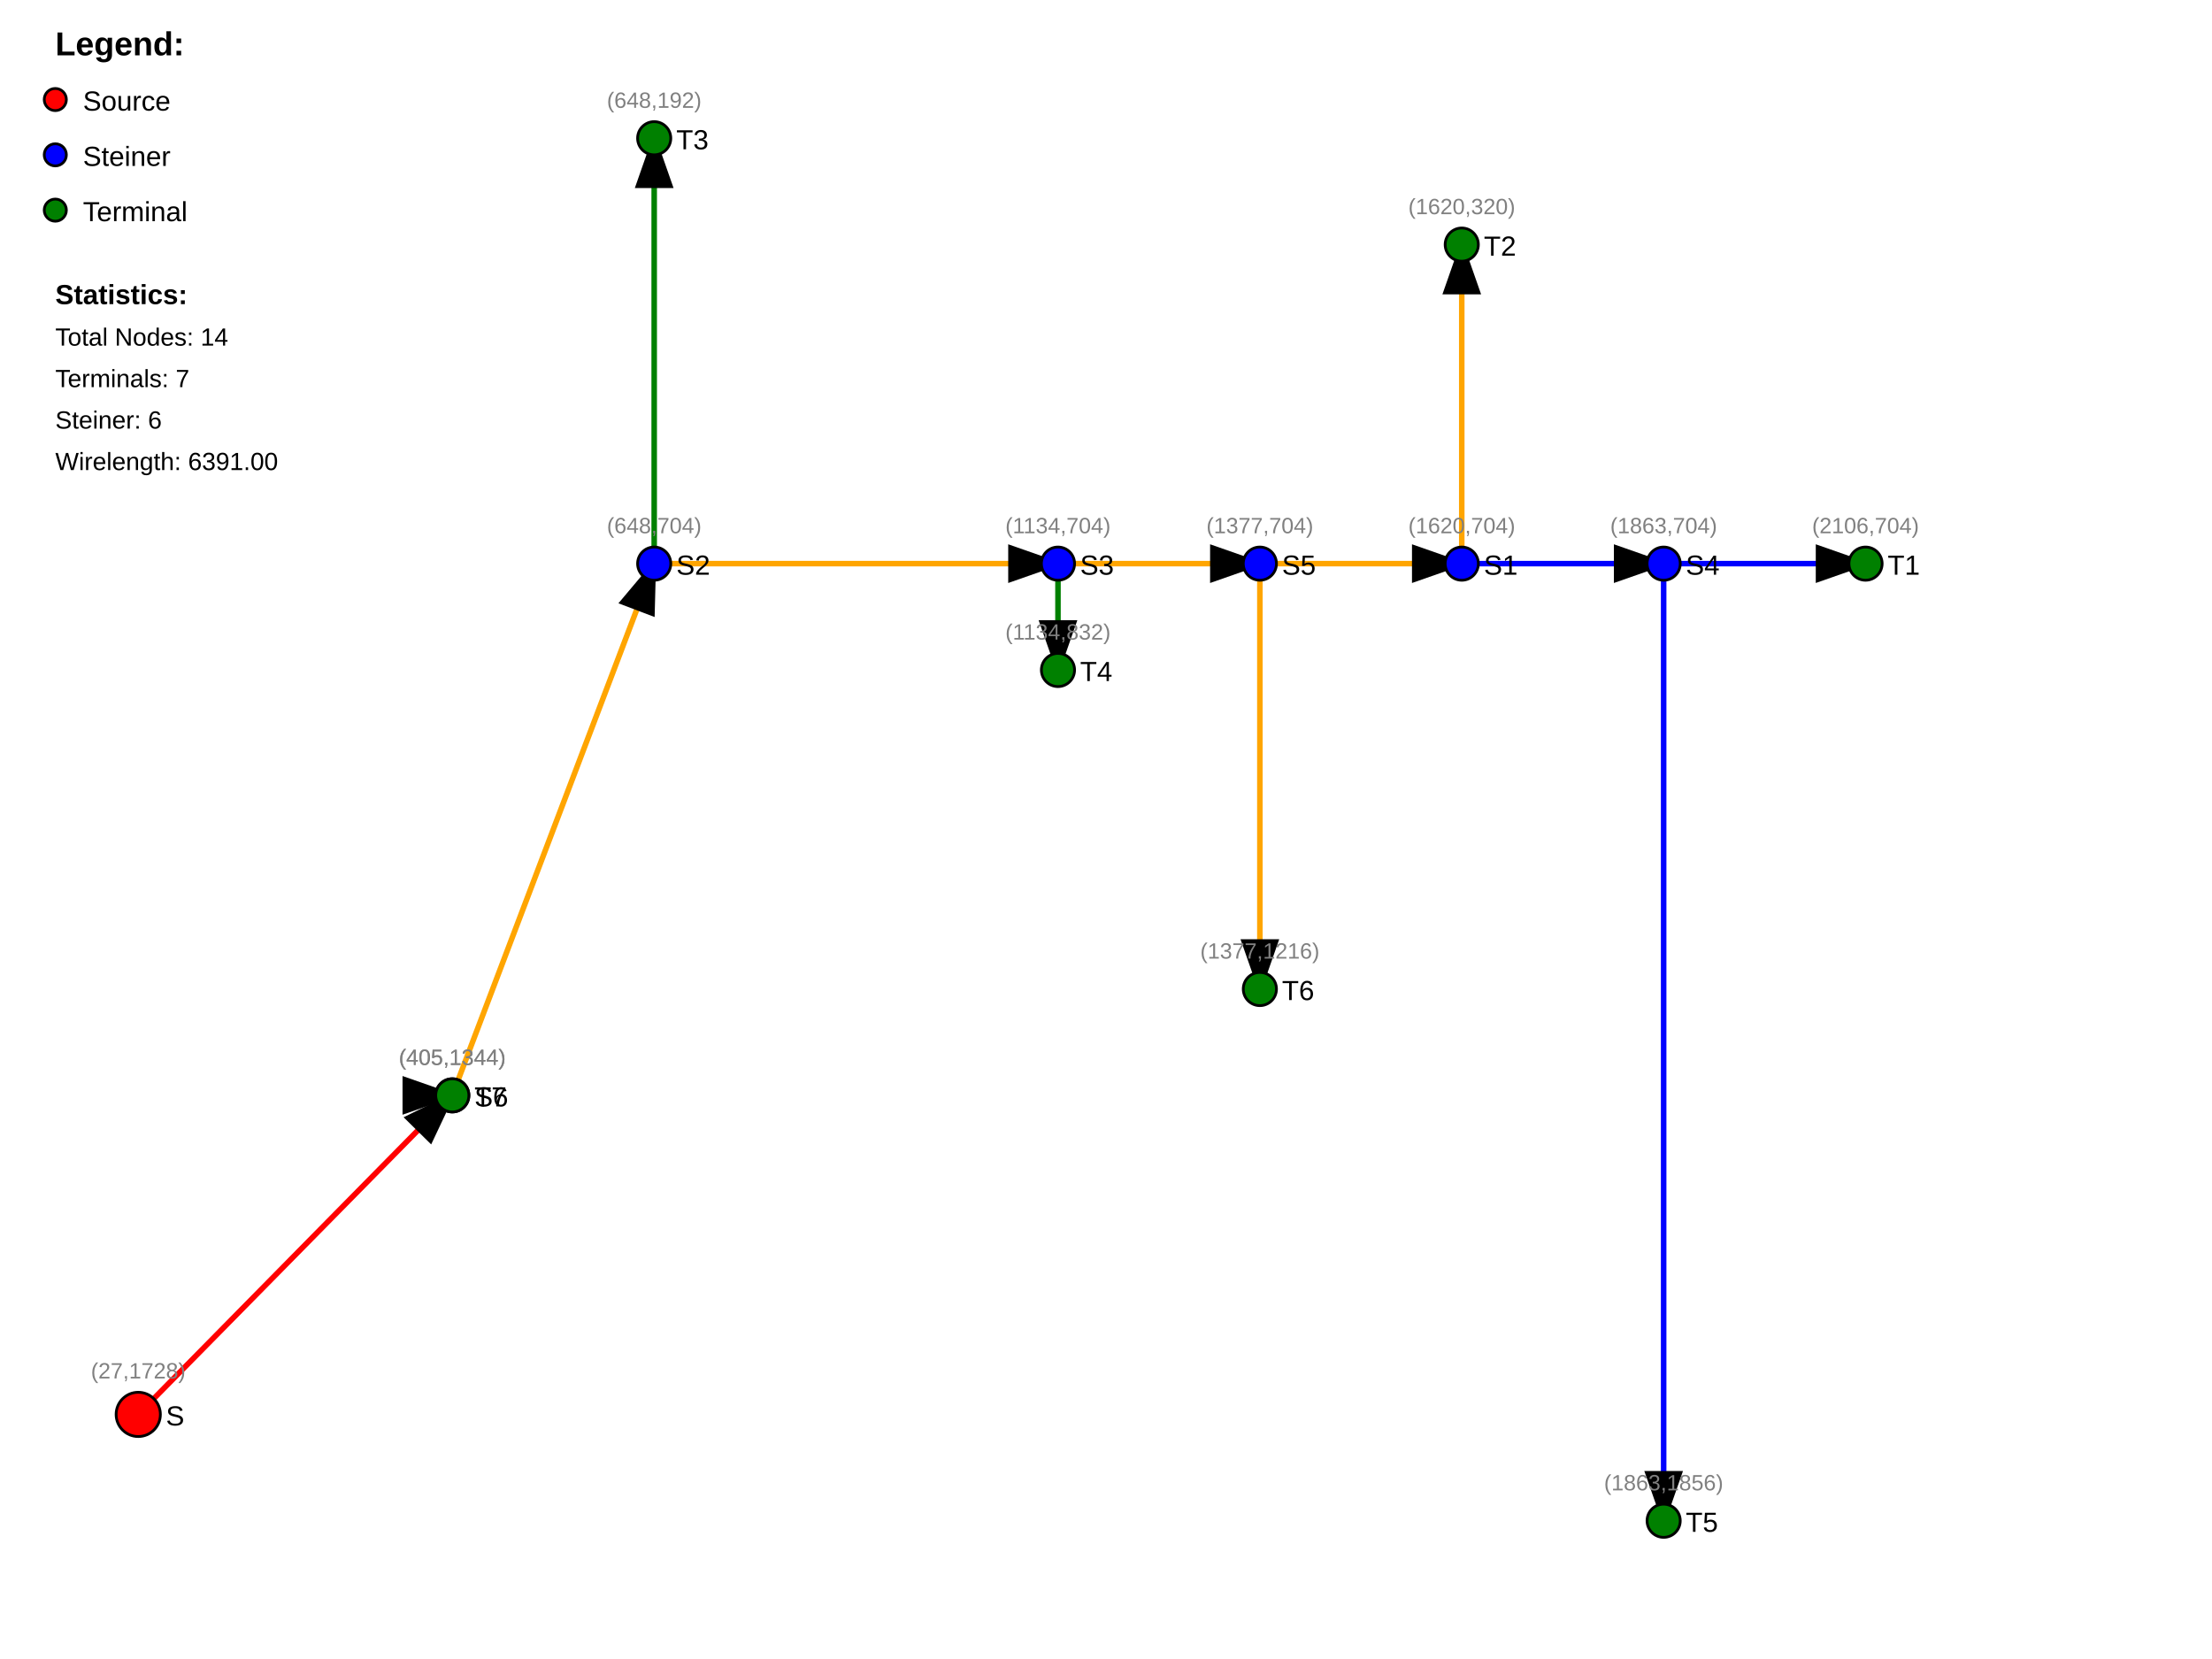
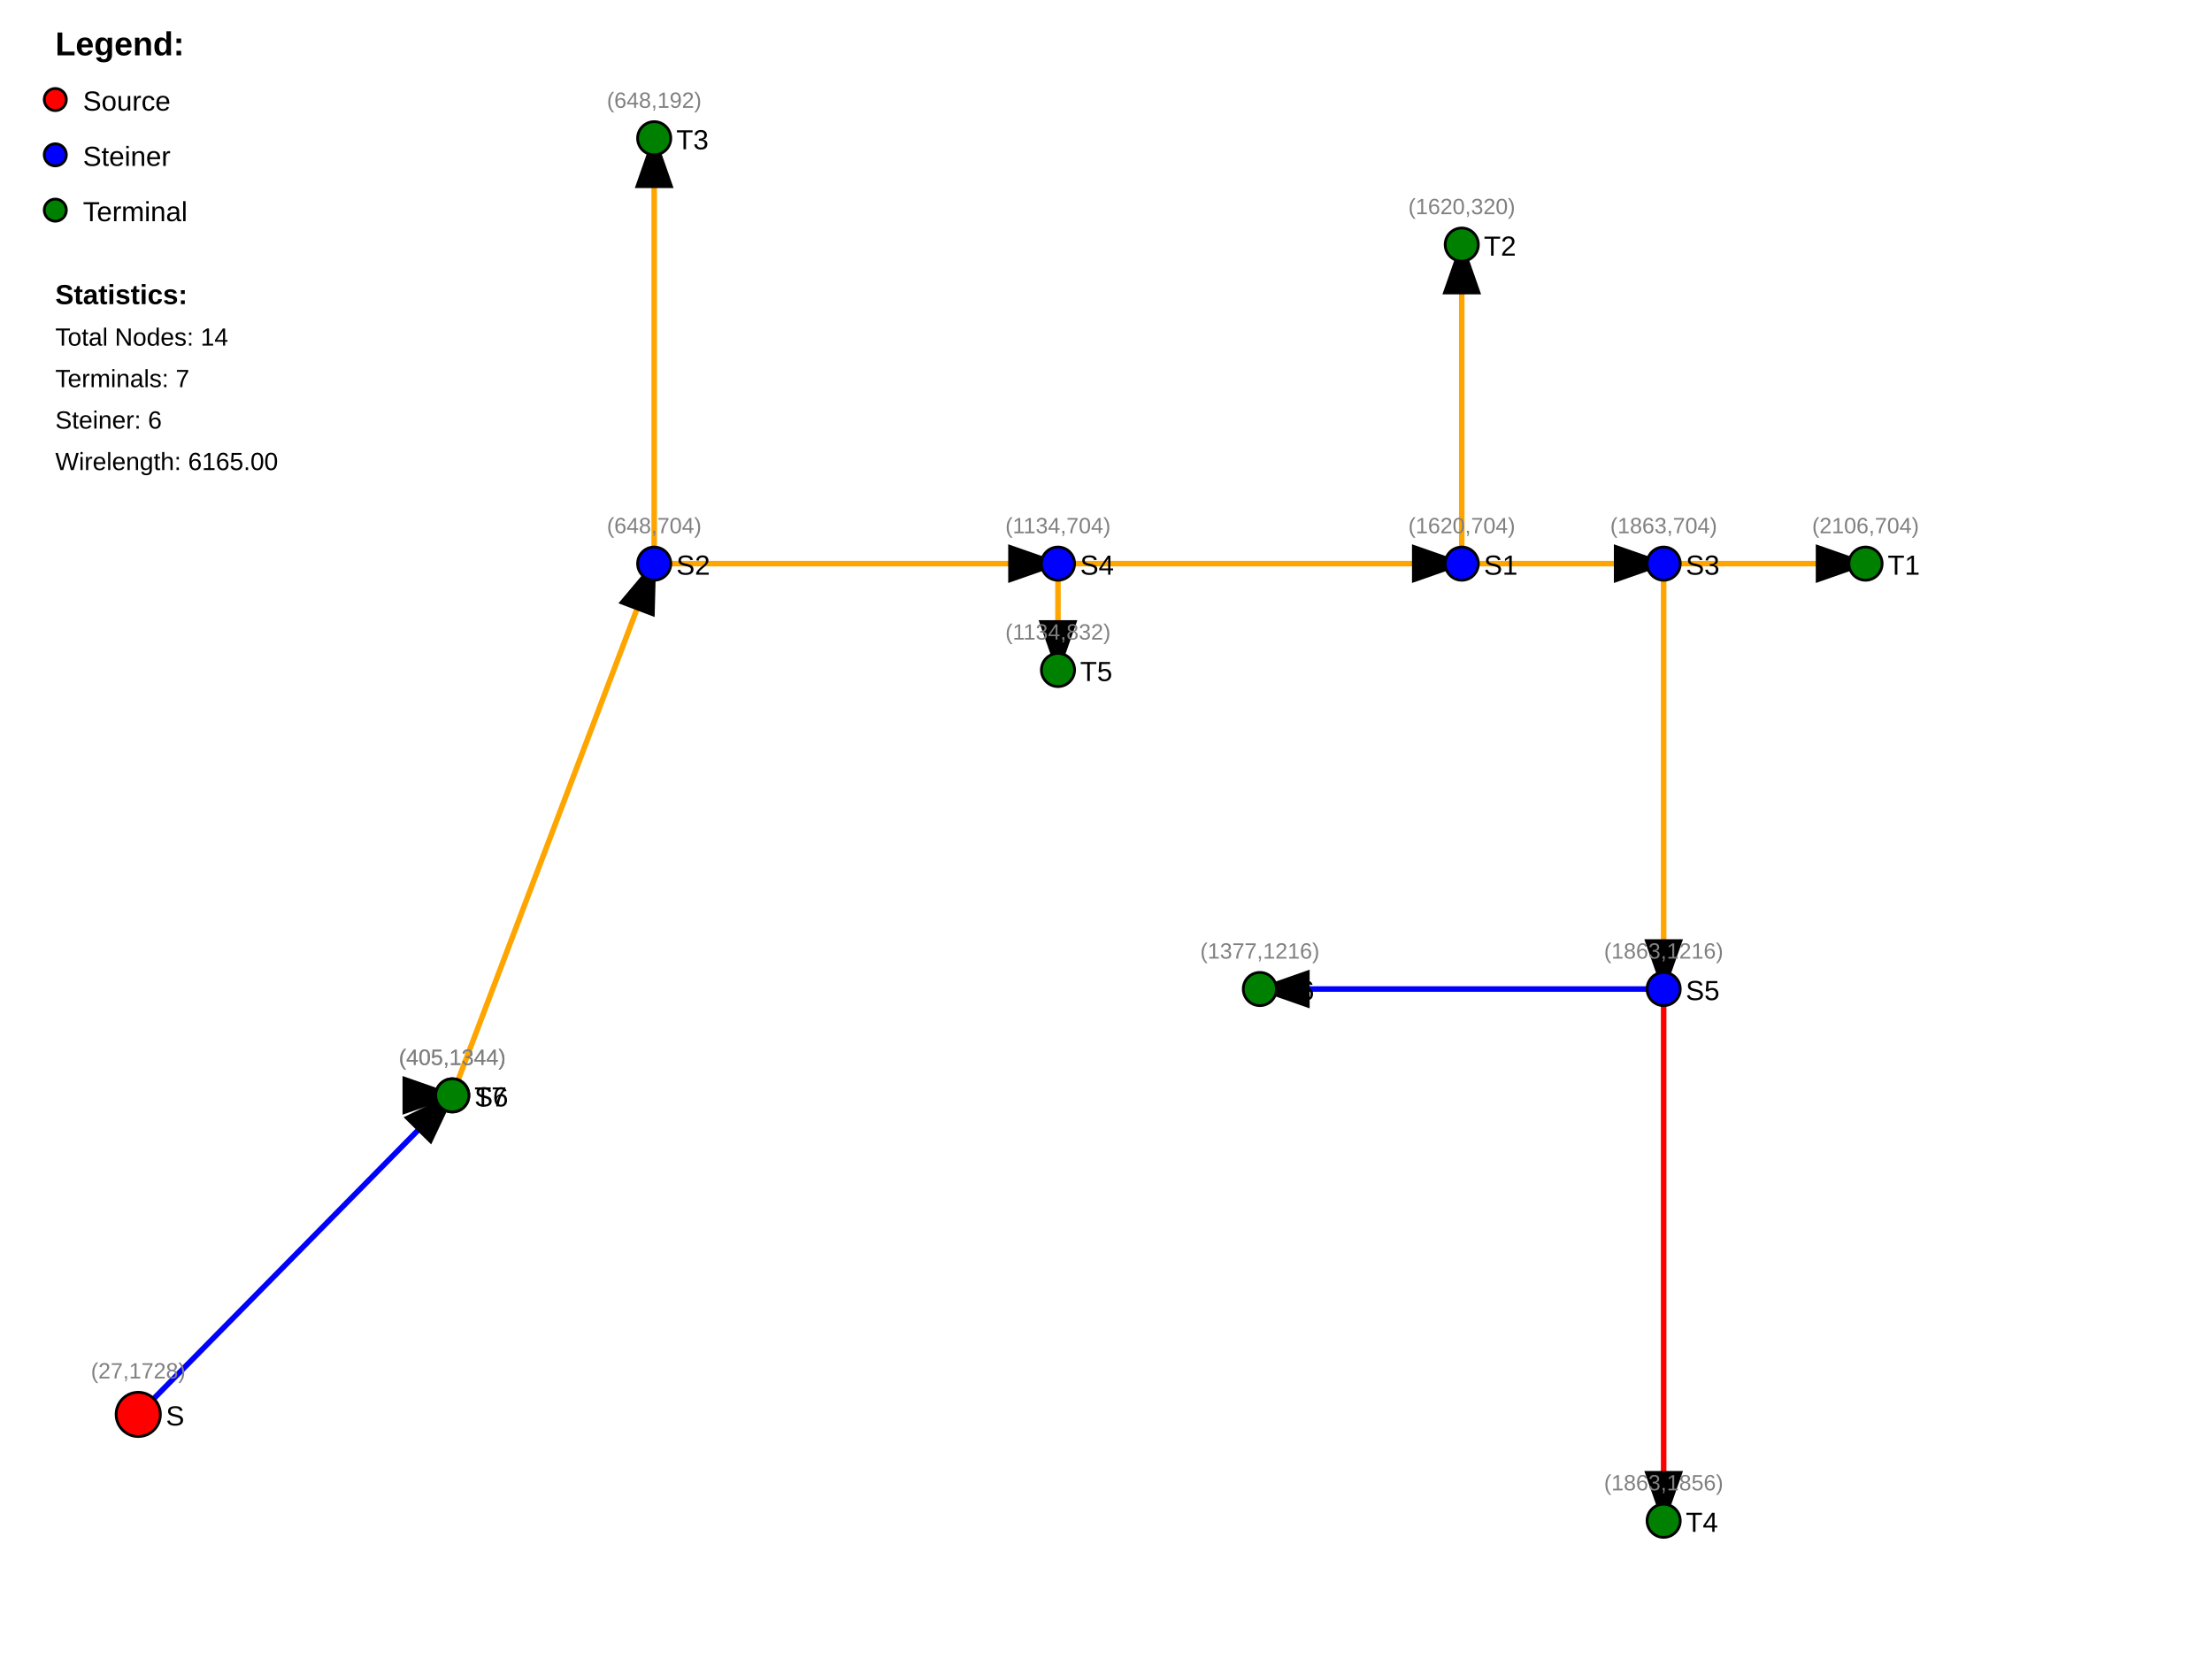
<svg xmlns="http://www.w3.org/2000/svg" width="800" height="600">
  <rect width="100%" height="100%" fill="white" />
  <defs>
    <marker id="arrowhead" markerWidth="10" markerHeight="7" refX="9" refY="3.5" orient="auto">
      <polygon points="0 0, 10 3.5, 0 7" fill="black" />
    </marker>
  </defs>
-   <line x1="50.0" y1="511.538" x2="163.582" y2="396.154" stroke="red" stroke-width="2" marker-end="url(#arrowhead)" />
+   <line x1="50.0" y1="511.538" x2="163.582" y2="396.154" stroke="blue" stroke-width="2" marker-end="url(#arrowhead)" />
  <line x1="163.582" y1="396.154" x2="236.599" y2="203.846" stroke="orange" stroke-width="2" marker-end="url(#arrowhead)" />
-   <line x1="163.582" y1="396.154" x2="163.582" y2="396.154" stroke="red" stroke-width="2" marker-end="url(#arrowhead)" />
-   <line x1="236.599" y1="203.846" x2="236.599" y2="50.0" stroke="green" stroke-width="2" marker-end="url(#arrowhead)" />
+   <line x1="163.582" y1="396.154" x2="163.582" y2="396.154" stroke="blue" stroke-width="2" marker-end="url(#arrowhead)" />
+   <line x1="236.599" y1="203.846" x2="236.599" y2="50.0" stroke="orange" stroke-width="2" marker-end="url(#arrowhead)" />
  <line x1="236.599" y1="203.846" x2="382.632" y2="203.846" stroke="orange" stroke-width="2" marker-end="url(#arrowhead)" />
-   <line x1="382.632" y1="203.846" x2="382.632" y2="242.308" stroke="green" stroke-width="2" marker-end="url(#arrowhead)" />
-   <line x1="382.632" y1="203.846" x2="455.649" y2="203.846" stroke="orange" stroke-width="2" marker-end="url(#arrowhead)" />
-   <line x1="455.649" y1="203.846" x2="528.666" y2="203.846" stroke="orange" stroke-width="2" marker-end="url(#arrowhead)" />
-   <line x1="455.649" y1="203.846" x2="455.649" y2="357.692" stroke="orange" stroke-width="2" marker-end="url(#arrowhead)" />
+   <line x1="382.632" y1="203.846" x2="528.666" y2="203.846" stroke="orange" stroke-width="2" marker-end="url(#arrowhead)" />
+   <line x1="382.632" y1="203.846" x2="382.632" y2="242.308" stroke="orange" stroke-width="2" marker-end="url(#arrowhead)" />
  <line x1="528.666" y1="203.846" x2="528.666" y2="88.462" stroke="orange" stroke-width="2" marker-end="url(#arrowhead)" />
-   <line x1="528.666" y1="203.846" x2="601.683" y2="203.846" stroke="blue" stroke-width="2" marker-end="url(#arrowhead)" />
-   <line x1="601.683" y1="203.846" x2="674.7" y2="203.846" stroke="blue" stroke-width="2" marker-end="url(#arrowhead)" />
-   <line x1="601.683" y1="203.846" x2="601.683" y2="550.0" stroke="blue" stroke-width="2" marker-end="url(#arrowhead)" />
+   <line x1="528.666" y1="203.846" x2="601.683" y2="203.846" stroke="orange" stroke-width="2" marker-end="url(#arrowhead)" />
+   <line x1="601.683" y1="203.846" x2="674.7" y2="203.846" stroke="orange" stroke-width="2" marker-end="url(#arrowhead)" />
+   <line x1="601.683" y1="203.846" x2="601.683" y2="357.692" stroke="orange" stroke-width="2" marker-end="url(#arrowhead)" />
+   <line x1="601.683" y1="357.692" x2="601.683" y2="550.0" stroke="red" stroke-width="2" marker-end="url(#arrowhead)" />
+   <line x1="601.683" y1="357.692" x2="455.649" y2="357.692" stroke="blue" stroke-width="2" marker-end="url(#arrowhead)" />
  <circle cx="50.0" cy="511.538" r="8" fill="red" stroke="black" stroke-width="1" />
  <text x="60.0" y="515.538" font-family="Arial" font-size="10" fill="black">S</text>
  <text x="50.0" y="498.538" font-family="Arial" font-size="8" fill="gray" text-anchor="middle">(27,1728)</text>
  <circle cx="674.7" cy="203.846" r="6" fill="green" stroke="black" stroke-width="1" />
  <text x="682.7" y="207.846" font-family="Arial" font-size="10" fill="black">T1</text>
  <text x="674.7" y="192.846" font-family="Arial" font-size="8" fill="gray" text-anchor="middle">(2106,704)</text>
  <circle cx="528.666" cy="203.846" r="6" fill="blue" stroke="black" stroke-width="1" />
  <text x="536.666" y="207.846" font-family="Arial" font-size="10" fill="black">S1</text>
  <text x="528.666" y="192.846" font-family="Arial" font-size="8" fill="gray" text-anchor="middle">(1620,704)</text>
  <circle cx="528.666" cy="88.462" r="6" fill="green" stroke="black" stroke-width="1" />
  <text x="536.666" y="92.462" font-family="Arial" font-size="10" fill="black">T2</text>
  <text x="528.666" y="77.462" font-family="Arial" font-size="8" fill="gray" text-anchor="middle">(1620,320)</text>
  <circle cx="236.599" cy="203.846" r="6" fill="blue" stroke="black" stroke-width="1" />
  <text x="244.599" y="207.846" font-family="Arial" font-size="10" fill="black">S2</text>
  <text x="236.599" y="192.846" font-family="Arial" font-size="8" fill="gray" text-anchor="middle">(648,704)</text>
  <circle cx="236.599" cy="50.0" r="6" fill="green" stroke="black" stroke-width="1" />
  <text x="244.599" y="54.0" font-family="Arial" font-size="10" fill="black">T3</text>
  <text x="236.599" y="39.0" font-family="Arial" font-size="8" fill="gray" text-anchor="middle">(648,192)</text>
+   <circle cx="601.683" cy="203.846" r="6" fill="blue" stroke="black" stroke-width="1" />
+   <text x="609.683" y="207.846" font-family="Arial" font-size="10" fill="black">S3</text>
+   <text x="601.683" y="192.846" font-family="Arial" font-size="8" fill="gray" text-anchor="middle">(1863,704)</text>
+   <circle cx="601.683" cy="550.0" r="6" fill="green" stroke="black" stroke-width="1" />
+   <text x="609.683" y="554.0" font-family="Arial" font-size="10" fill="black">T4</text>
+   <text x="601.683" y="539.0" font-family="Arial" font-size="8" fill="gray" text-anchor="middle">(1863,1856)</text>
  <circle cx="382.632" cy="203.846" r="6" fill="blue" stroke="black" stroke-width="1" />
-   <text x="390.632" y="207.846" font-family="Arial" font-size="10" fill="black">S3</text>
+   <text x="390.632" y="207.846" font-family="Arial" font-size="10" fill="black">S4</text>
  <text x="382.632" y="192.846" font-family="Arial" font-size="8" fill="gray" text-anchor="middle">(1134,704)</text>
  <circle cx="382.632" cy="242.308" r="6" fill="green" stroke="black" stroke-width="1" />
-   <text x="390.632" y="246.308" font-family="Arial" font-size="10" fill="black">T4</text>
+   <text x="390.632" y="246.308" font-family="Arial" font-size="10" fill="black">T5</text>
  <text x="382.632" y="231.308" font-family="Arial" font-size="8" fill="gray" text-anchor="middle">(1134,832)</text>
-   <circle cx="601.683" cy="203.846" r="6" fill="blue" stroke="black" stroke-width="1" />
-   <text x="609.683" y="207.846" font-family="Arial" font-size="10" fill="black">S4</text>
-   <text x="601.683" y="192.846" font-family="Arial" font-size="8" fill="gray" text-anchor="middle">(1863,704)</text>
-   <circle cx="601.683" cy="550.0" r="6" fill="green" stroke="black" stroke-width="1" />
-   <text x="609.683" y="554.0" font-family="Arial" font-size="10" fill="black">T5</text>
-   <text x="601.683" y="539.0" font-family="Arial" font-size="8" fill="gray" text-anchor="middle">(1863,1856)</text>
-   <circle cx="455.649" cy="203.846" r="6" fill="blue" stroke="black" stroke-width="1" />
-   <text x="463.649" y="207.846" font-family="Arial" font-size="10" fill="black">S5</text>
-   <text x="455.649" y="192.846" font-family="Arial" font-size="8" fill="gray" text-anchor="middle">(1377,704)</text>
+   <circle cx="601.683" cy="357.692" r="6" fill="blue" stroke="black" stroke-width="1" />
+   <text x="609.683" y="361.692" font-family="Arial" font-size="10" fill="black">S5</text>
+   <text x="601.683" y="346.692" font-family="Arial" font-size="8" fill="gray" text-anchor="middle">(1863,1216)</text>
  <circle cx="455.649" cy="357.692" r="6" fill="green" stroke="black" stroke-width="1" />
  <text x="463.649" y="361.692" font-family="Arial" font-size="10" fill="black">T6</text>
  <text x="455.649" y="346.692" font-family="Arial" font-size="8" fill="gray" text-anchor="middle">(1377,1216)</text>
  <circle cx="163.582" cy="396.154" r="6" fill="blue" stroke="black" stroke-width="1" />
  <text x="171.582" y="400.154" font-family="Arial" font-size="10" fill="black">S6</text>
  <text x="163.582" y="385.154" font-family="Arial" font-size="8" fill="gray" text-anchor="middle">(405,1344)</text>
  <circle cx="163.582" cy="396.154" r="6" fill="green" stroke="black" stroke-width="1" />
  <text x="171.582" y="400.154" font-family="Arial" font-size="10" fill="black">T7</text>
  <text x="163.582" y="385.154" font-family="Arial" font-size="8" fill="gray" text-anchor="middle">(405,1344)</text>
  <text x="20" y="20" font-family="Arial" font-size="12" font-weight="bold">Legend:</text>
  <circle cx="20" cy="36" r="4" fill="red" stroke="black" />
  <text x="30" y="40" font-family="Arial" font-size="10">Source</text>
  <circle cx="20" cy="56" r="4" fill="blue" stroke="black" />
  <text x="30" y="60" font-family="Arial" font-size="10">Steiner</text>
  <circle cx="20" cy="76" r="4" fill="green" stroke="black" />
  <text x="30" y="80" font-family="Arial" font-size="10">Terminal</text>
  <text x="20" y="110" font-family="Arial" font-size="10" font-weight="bold">Statistics:</text>
  <text x="20" y="125" font-family="Arial" font-size="9">Total Nodes: 14</text>
  <text x="20" y="140" font-family="Arial" font-size="9">Terminals: 7</text>
  <text x="20" y="155" font-family="Arial" font-size="9">Steiner: 6</text>
-   <text x="20" y="170" font-family="Arial" font-size="9">Wirelength: 6391.00</text>
+   <text x="20" y="170" font-family="Arial" font-size="9">Wirelength: 6165.00</text>
</svg>
